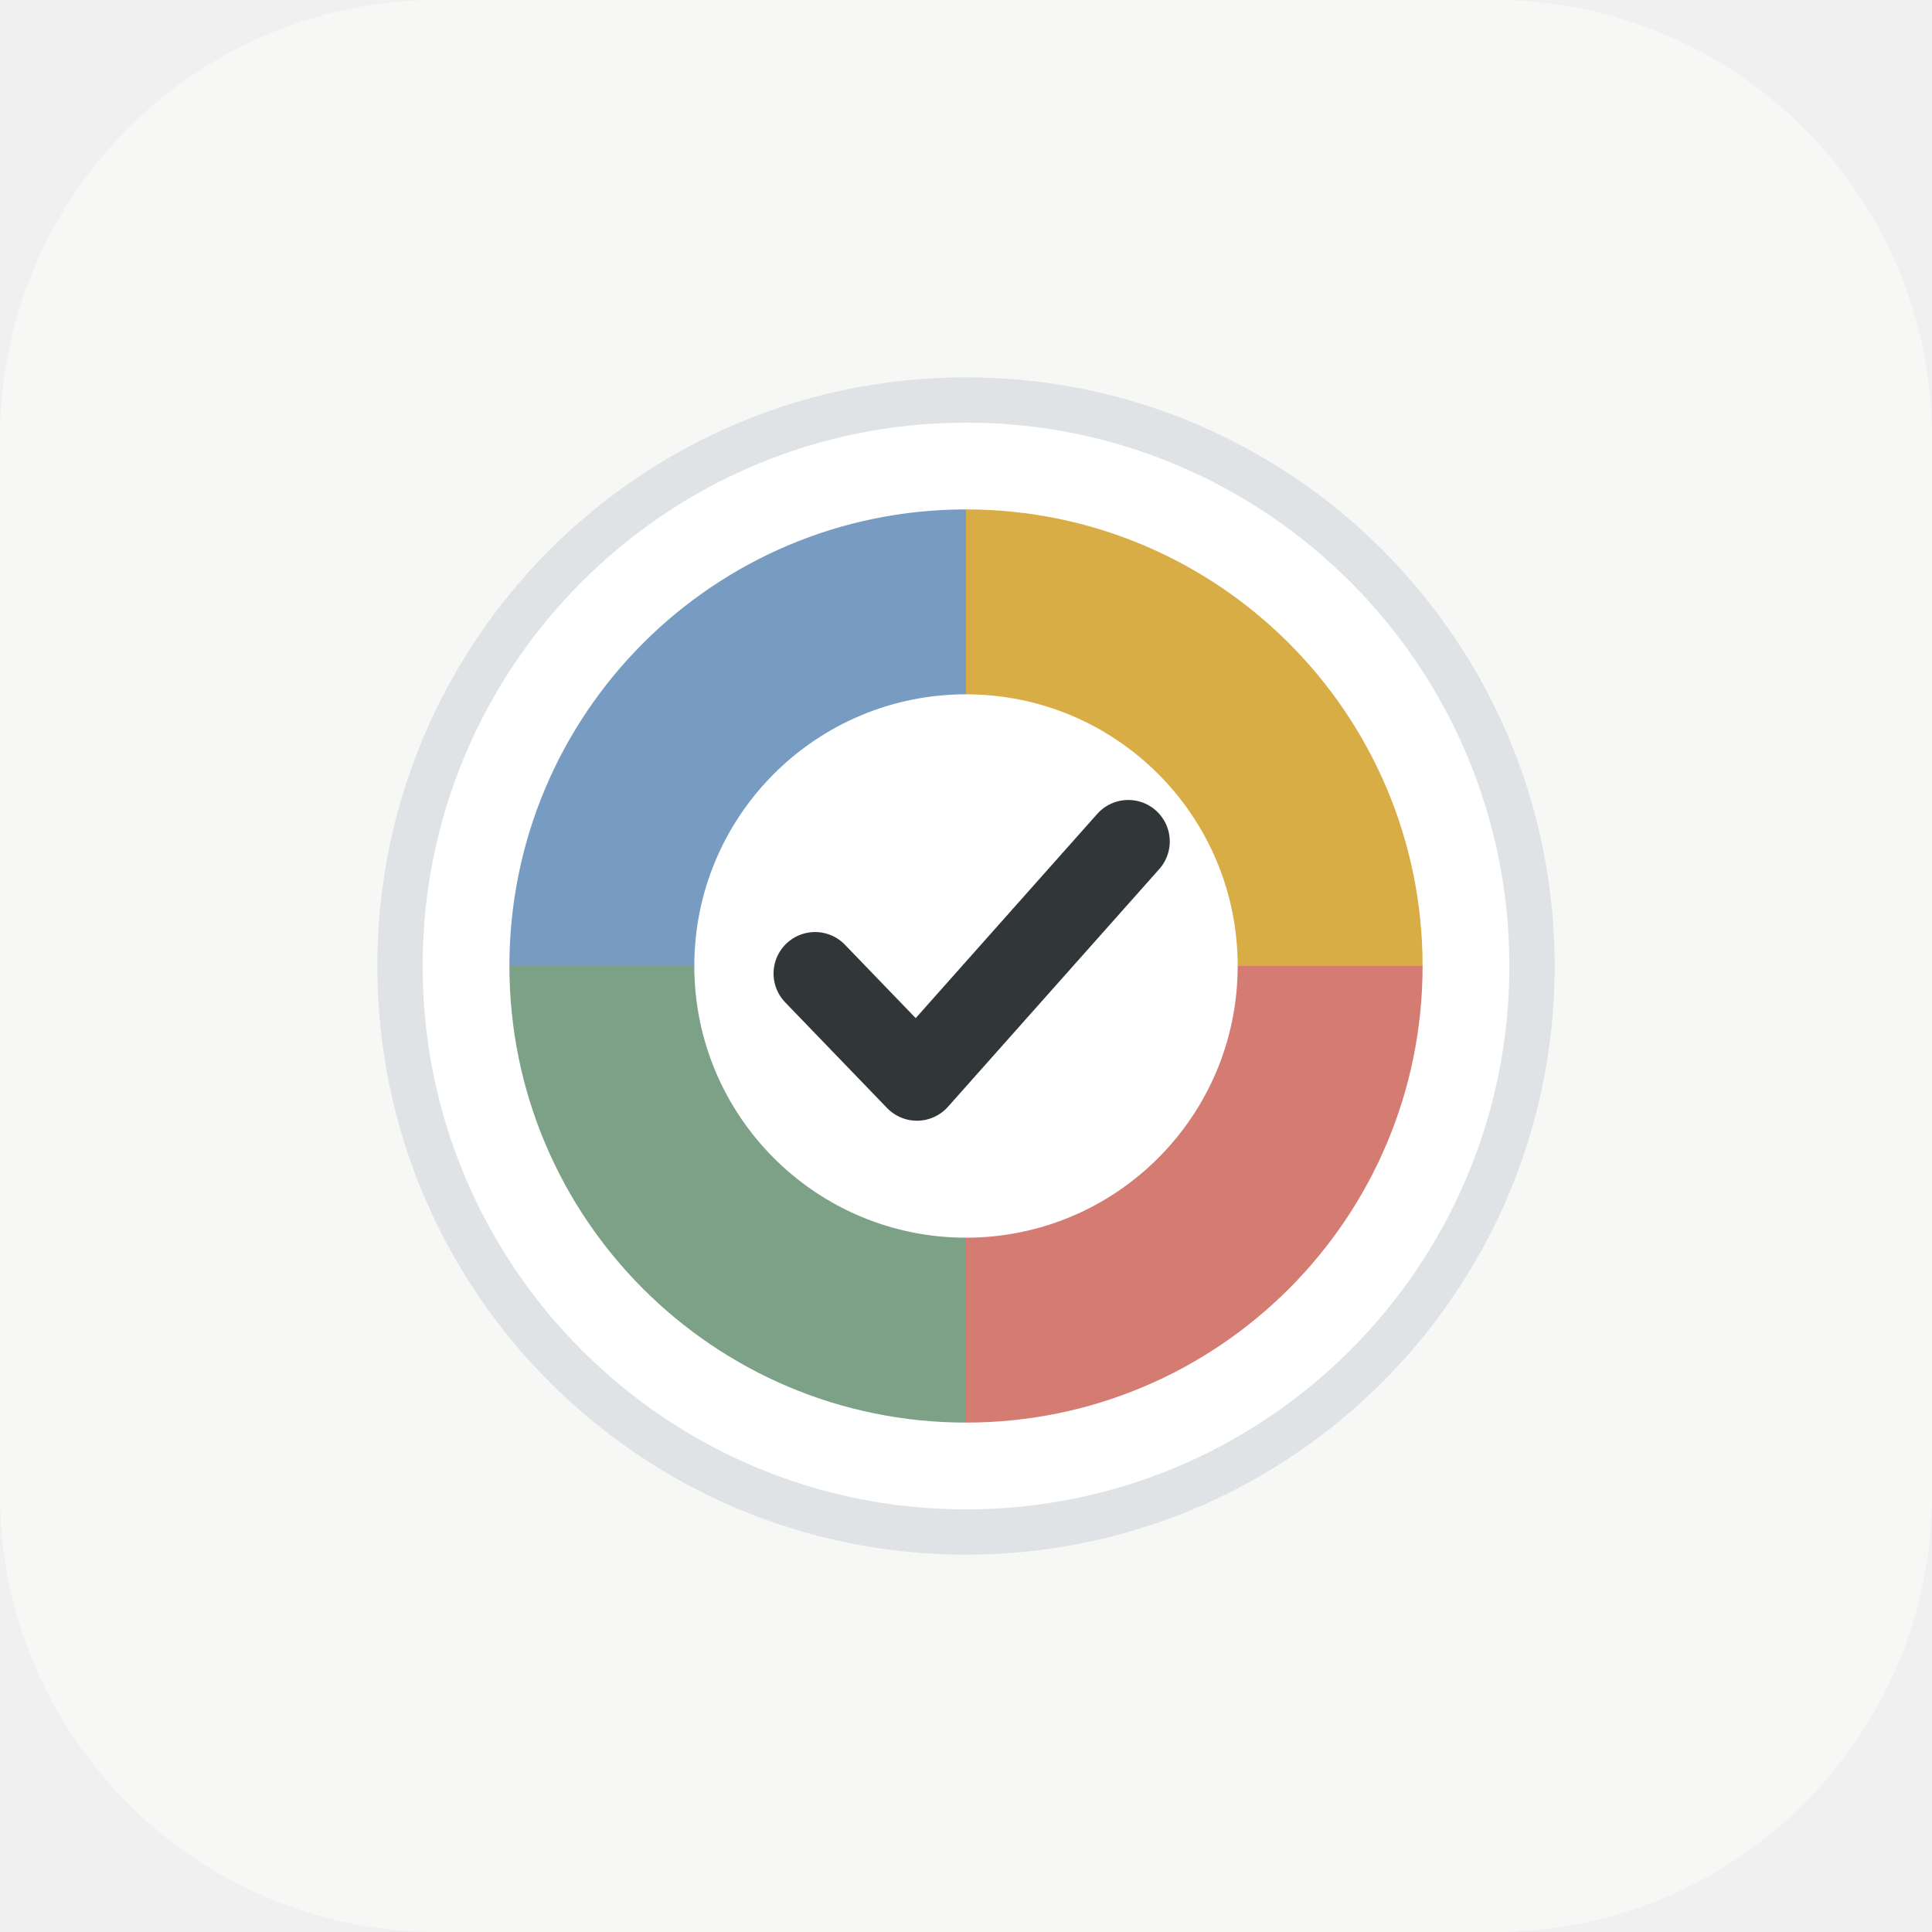
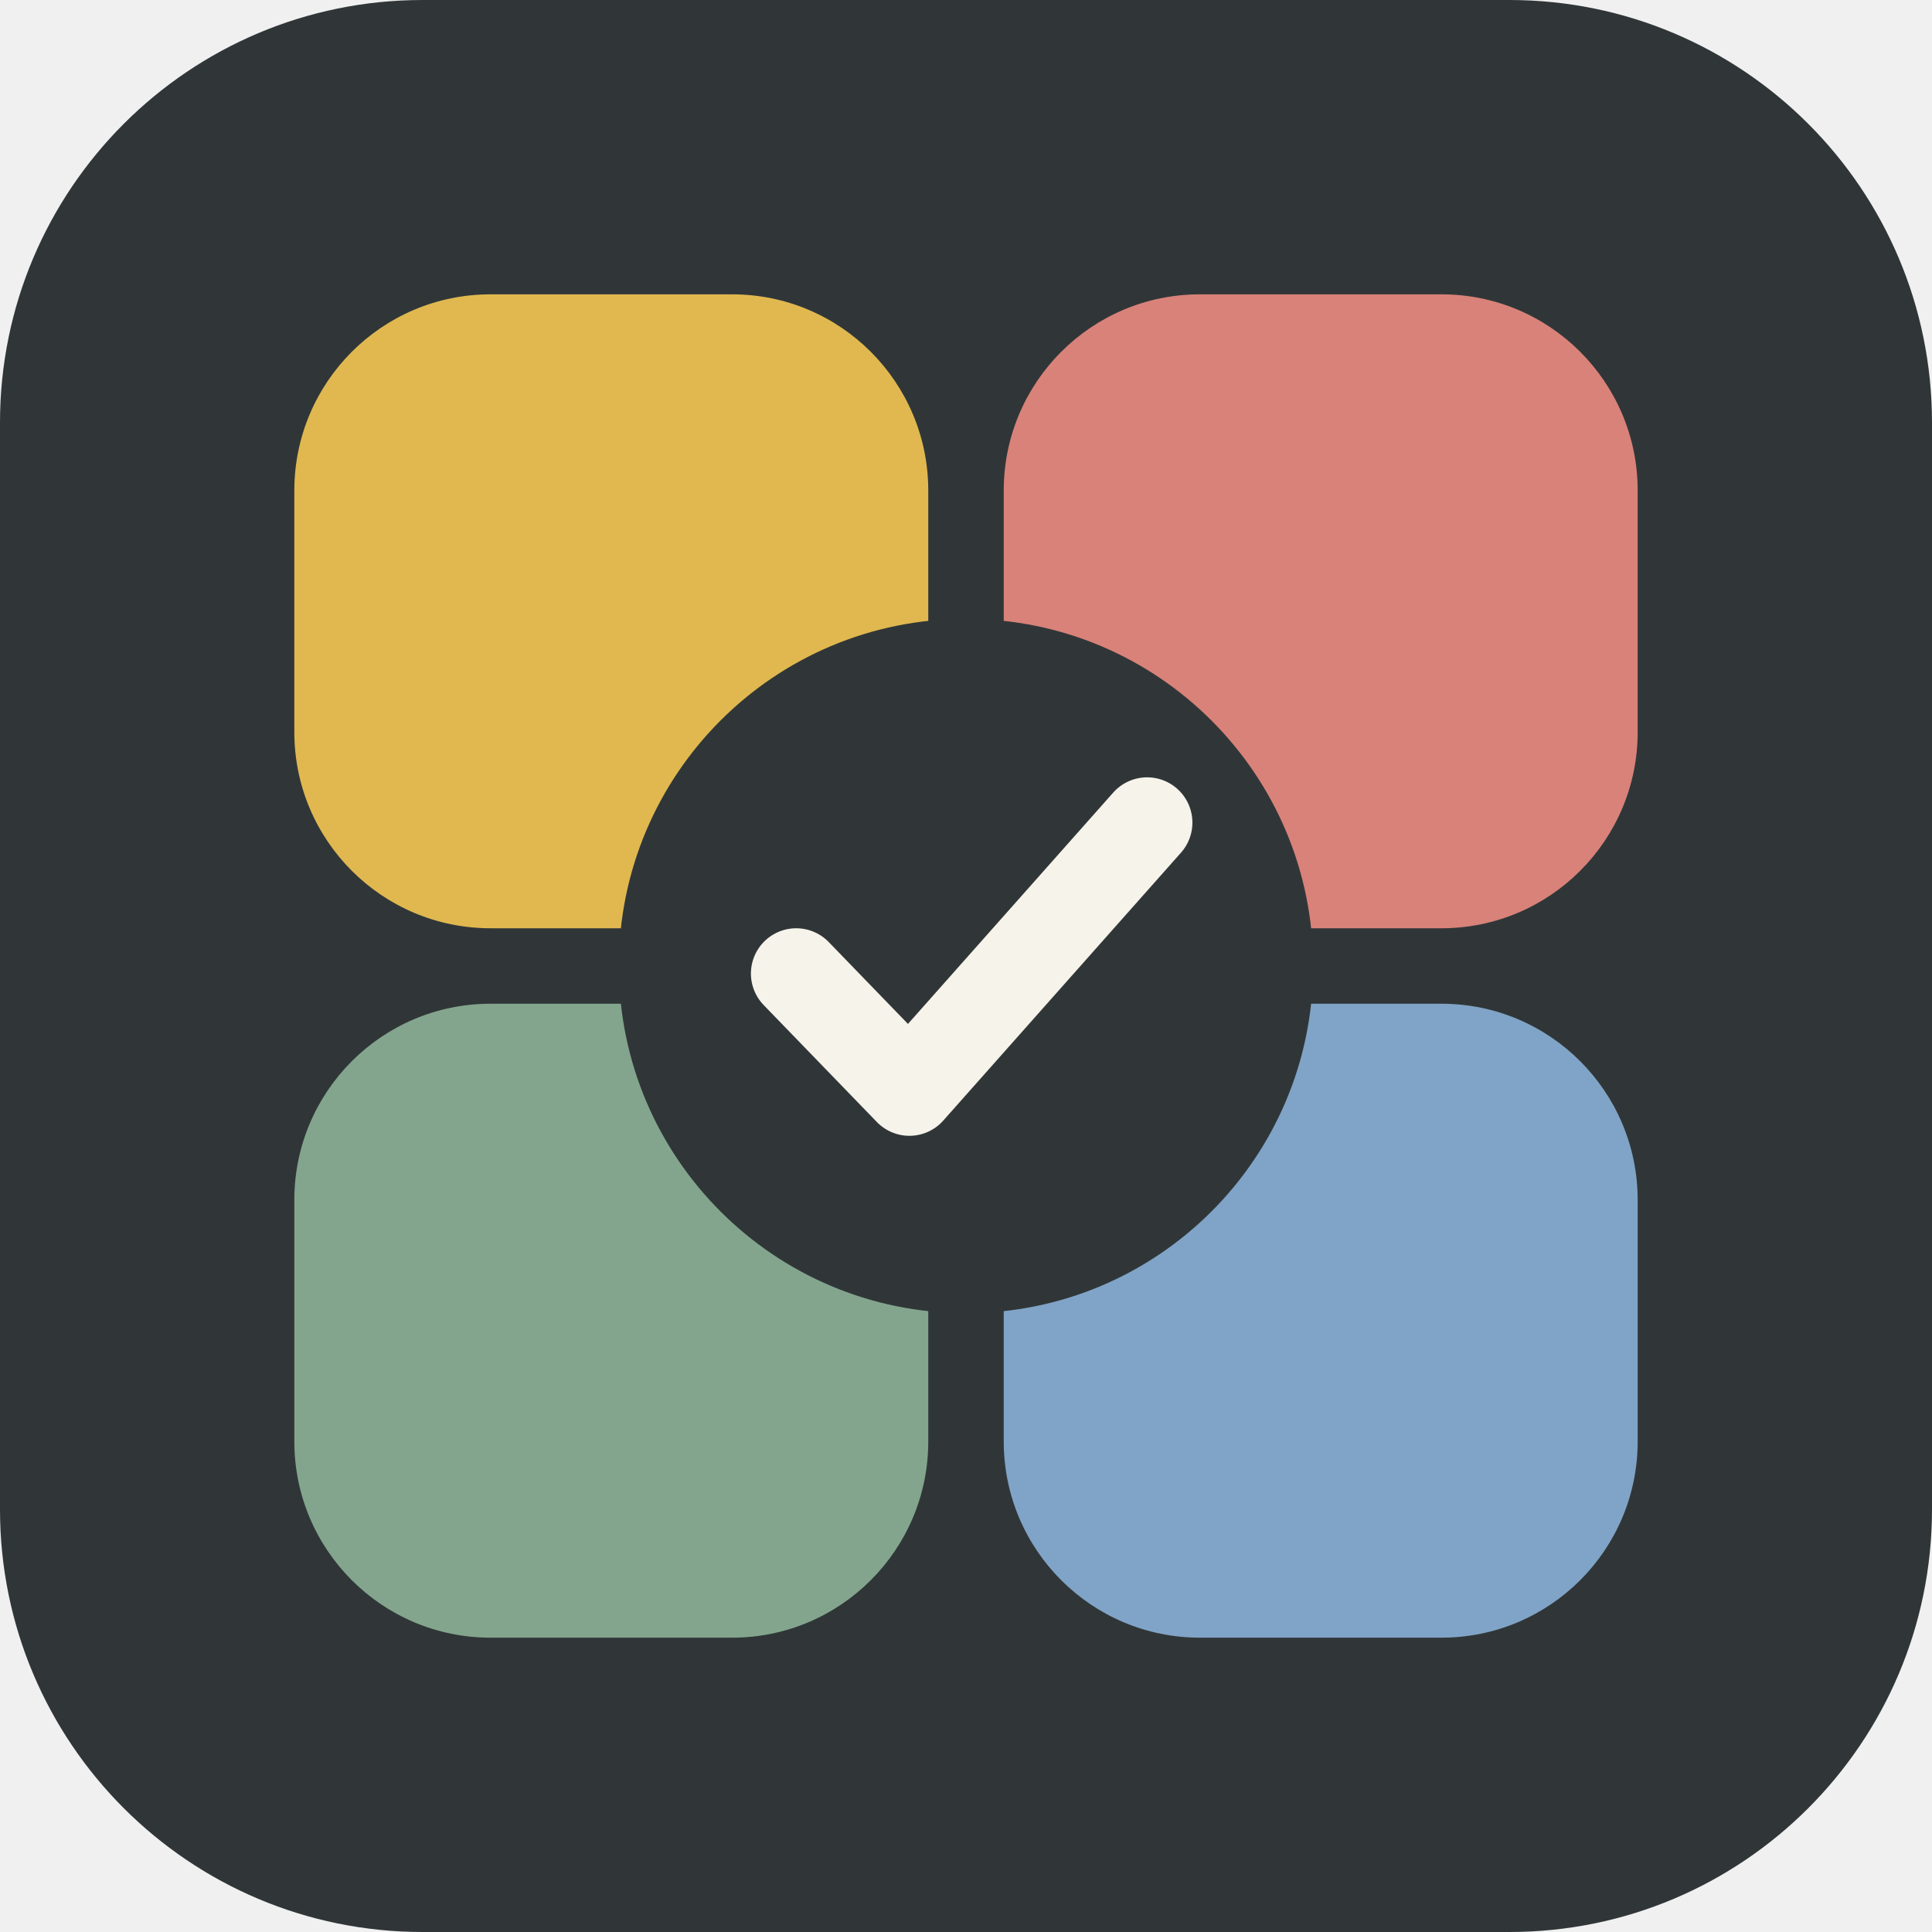
<svg xmlns="http://www.w3.org/2000/svg" viewBox="0 0 512 512">
-   <rect width="512" height="512" rx="116" fill="#f7f7f5" />
-   <circle cx="256" cy="256" r="150" fill="#fff" stroke="#dfe3e5" stroke-width="12" />
-   <path d="M256 135a121 121 0 0 1 121 121H256Z" fill="#d9ad45" />
-   <path d="M377 256a121 121 0 0 1-121 121V256Z" fill="#d47b72" />
-   <path d="M256 377a121 121 0 0 1-121-121h121Z" fill="#7da187" />
-   <path d="M135 256a121 121 0 0 1 121-121v121Z" fill="#789cc1" />
-   <circle cx="256" cy="256" r="72" fill="#fff" />
-   <path d="m216 258 27 28 56-63" fill="none" stroke="#313638" stroke-linecap="round" stroke-linejoin="round" stroke-width="22" />
+   <rect width="512" height="512" rx="112" fill="#303638" />
+   <rect x="78" y="78" width="168" height="168" rx="52" fill="#e0b84f" />
+   <rect x="266" y="78" width="168" height="168" rx="52" fill="#d98279" />
+   <rect x="78" y="266" width="168" height="168" rx="52" fill="#83a58d" />
+   <rect x="266" y="266" width="168" height="168" rx="52" fill="#80a4c7" />
+   <circle cx="256" cy="256" r="92" fill="#303638" />
+   <path d="m211 258 30 31 63-71" fill="none" stroke="#f6f3ea" stroke-linecap="round" stroke-linejoin="round" stroke-width="24" />
</svg>
